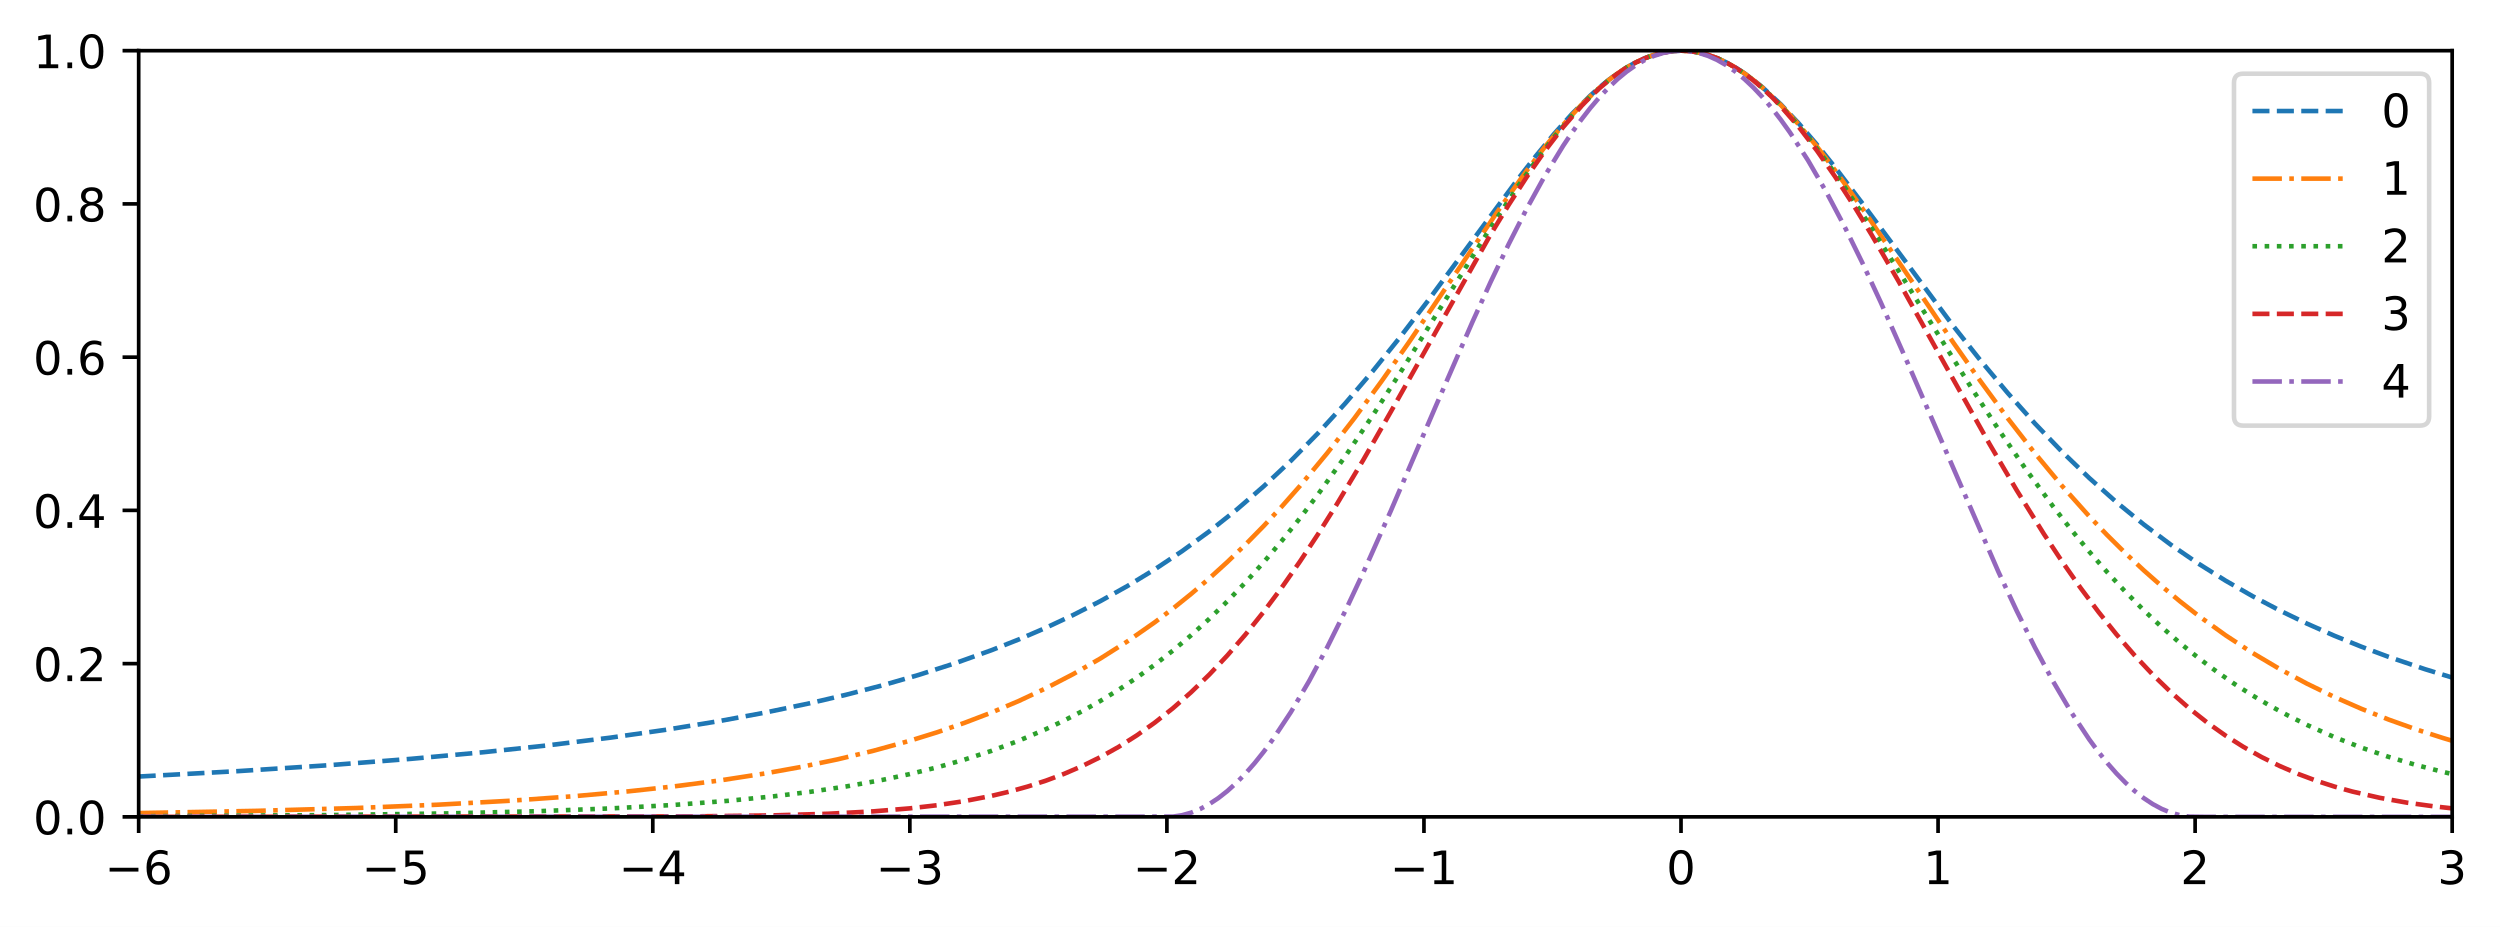
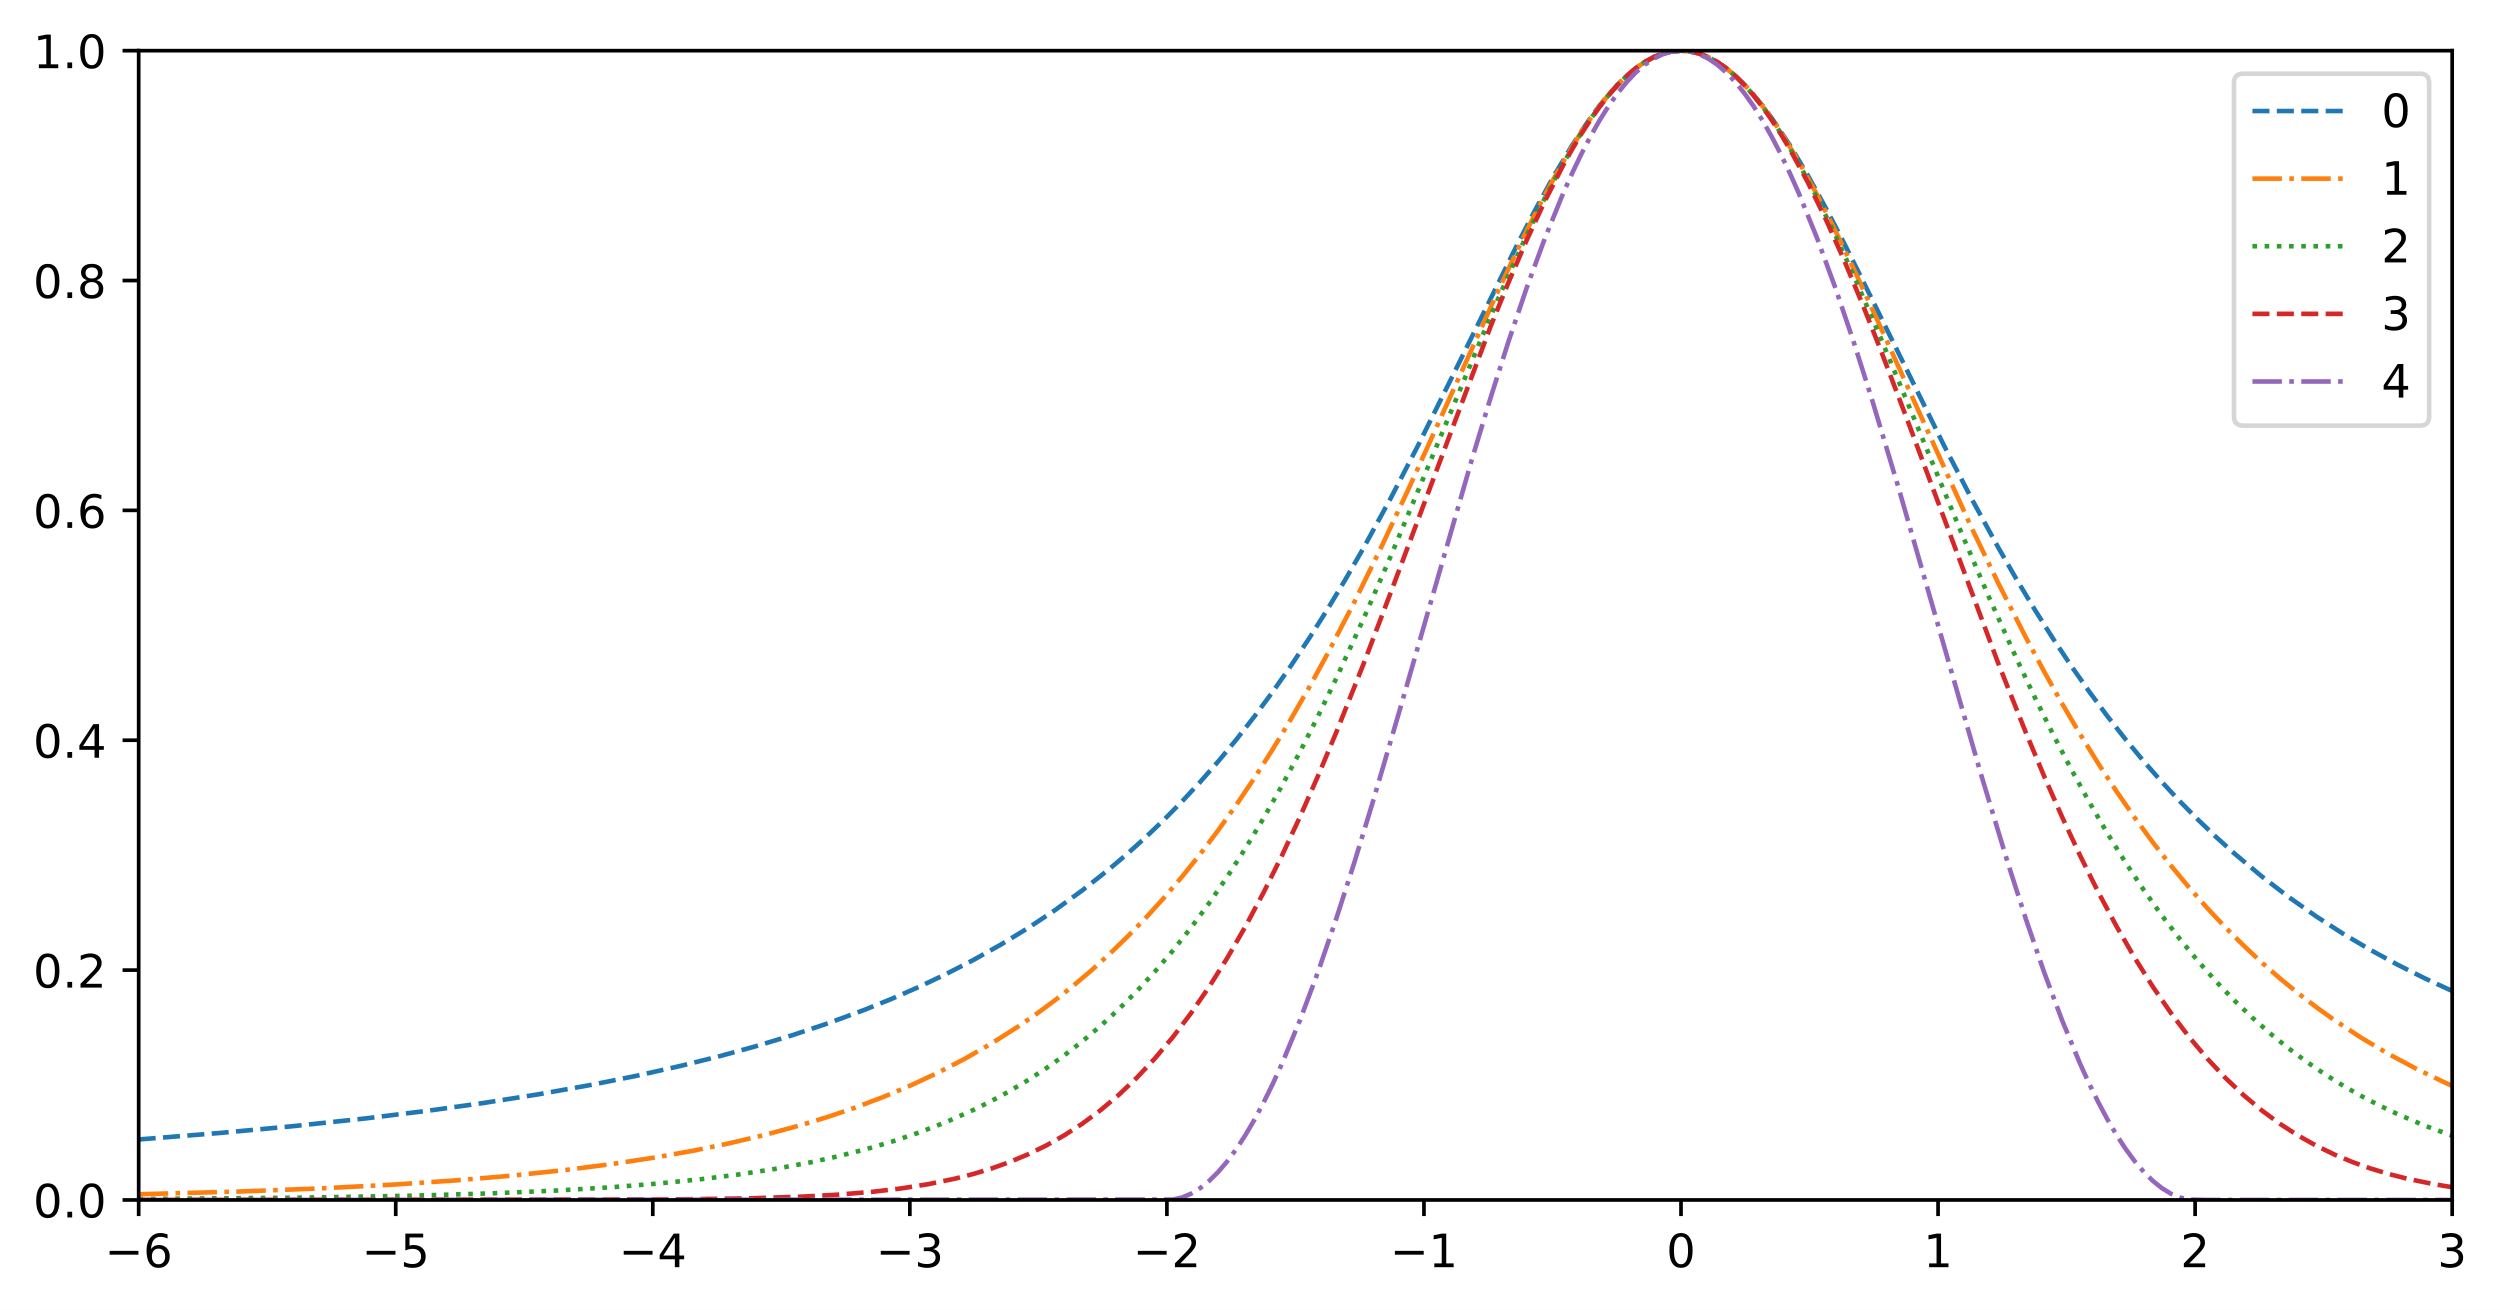
- <svg xmlns="http://www.w3.org/2000/svg" xmlns:xlink="http://www.w3.org/1999/xlink" height="201.197pt" version="1.1" viewBox="0 0 542.684 201.197" width="542.684pt">
+ <svg xmlns="http://www.w3.org/2000/svg" xmlns:xlink="http://www.w3.org/1999/xlink" height="284.357pt" version="1.1" viewBox="0 0 542.684 284.357" width="542.684pt">
  <defs>
    <style type="text/css">
*{stroke-linecap:butt;stroke-linejoin:round;white-space:pre;}
  </style>
  </defs>
  <g id="figure_1">
    <g id="patch_1">
-       <path d="M 0 201.197  L 542.684 201.197  L 542.684 0  L 0 0  z " style="fill:#ffffff;" />
+       <path d="M 0 284.357  L 542.684 284.357  L 542.684 0  L 0 0  z " style="fill:#ffffff;" />
    </g>
    <g id="axes_1">
      <g id="patch_2">
-         <path d="M 30.103 177.319  L 532.303 177.319  L 532.303 10.999  L 30.103 10.999  z " style="fill:#ffffff;" />
+         <path d="M 30.103 260.479  L 532.303 260.479  L 532.303 10.999  L 30.103 10.999  z " style="fill:#ffffff;" />
      </g>
      <g id="matplotlib.axis_1">
        <g id="xtick_1">
          <g id="line2d_1">
            <defs>
-               <path d="M 0 0  L 0 3.5  " id="m396f69a553" style="stroke:#000000;stroke-width:0.8;" />
-             </defs>
-             <g>
-               <use style="stroke:#000000;stroke-width:0.8;" x="30.103" xlink:href="#m396f69a553" y="177.319" />
+               <path d="M 0 0  L 0 3.5  " id="me46e36ac95" style="stroke:#000000;stroke-width:0.8;" />
+             </defs>
+             <g>
+               <use style="stroke:#000000;stroke-width:0.8;" x="30.103" xlink:href="#me46e36ac95" y="260.479" />
            </g>
          </g>
          <g id="text_1">
            <defs>
              <path d="M 10.594 35.5  L 73.188 35.5  L 73.188 27.203  L 10.594 27.203  z " id="DejaVuSans-8722" />
              <path d="M 33.016 40.375  Q 26.375 40.375 22.484 35.828  Q 18.609 31.297 18.609 23.391  Q 18.609 15.531 22.484 10.953  Q 26.375 6.391 33.016 6.391  Q 39.656 6.391 43.531 10.953  Q 47.406 15.531 47.406 23.391  Q 47.406 31.297 43.531 35.828  Q 39.656 40.375 33.016 40.375  z M 52.594 71.297  L 52.594 62.312  Q 48.875 64.062 45.094 64.984  Q 41.312 65.922 37.594 65.922  Q 27.828 65.922 22.672 59.328  Q 17.531 52.734 16.797 39.406  Q 19.672 43.656 24.016 45.922  Q 28.375 48.188 33.594 48.188  Q 44.578 48.188 50.953 41.516  Q 57.328 34.859 57.328 23.391  Q 57.328 12.156 50.688 5.359  Q 44.047 -1.422 33.016 -1.422  Q 20.359 -1.422 13.672 8.266  Q 6.984 17.969 6.984 36.375  Q 6.984 53.656 15.188 63.938  Q 23.391 74.219 37.203 74.219  Q 40.922 74.219 44.703 73.484  Q 48.484 72.75 52.594 71.297  z " id="DejaVuSans-54" />
            </defs>
-             <g transform="translate(22.73203 191.9177)scale(0.1 -0.1)">
+             <g transform="translate(22.73203 275.0777)scale(0.1 -0.1)">
              <use xlink:href="#DejaVuSans-8722" />
              <use x="83.789" xlink:href="#DejaVuSans-54" />
            </g>
          </g>
        </g>
        <g id="xtick_2">
          <g id="line2d_2">
            <g>
-               <use style="stroke:#000000;stroke-width:0.8;" x="85.903" xlink:href="#m396f69a553" y="177.319" />
+               <use style="stroke:#000000;stroke-width:0.8;" x="85.903" xlink:href="#me46e36ac95" y="260.479" />
            </g>
          </g>
          <g id="text_2">
            <defs>
              <path d="M 10.797 72.906  L 49.516 72.906  L 49.516 64.594  L 19.828 64.594  L 19.828 46.734  Q 21.969 47.469 24.109 47.828  Q 26.266 48.188 28.422 48.188  Q 40.625 48.188 47.75 41.5  Q 54.891 34.812 54.891 23.391  Q 54.891 11.625 47.562 5.094  Q 40.234 -1.422 26.906 -1.422  Q 22.312 -1.422 17.547 -0.641  Q 12.797 0.141 7.719 1.703  L 7.719 11.625  Q 12.109 9.234 16.797 8.062  Q 21.484 6.891 26.703 6.891  Q 35.156 6.891 40.078 11.328  Q 45.016 15.766 45.016 23.391  Q 45.016 31 40.078 35.438  Q 35.156 39.891 26.703 39.891  Q 22.75 39.891 18.812 39.016  Q 14.891 38.141 10.797 36.281  z " id="DejaVuSans-53" />
            </defs>
-             <g transform="translate(78.53203 191.9177)scale(0.1 -0.1)">
+             <g transform="translate(78.53203 275.0777)scale(0.1 -0.1)">
              <use xlink:href="#DejaVuSans-8722" />
              <use x="83.789" xlink:href="#DejaVuSans-53" />
            </g>
          </g>
        </g>
        <g id="xtick_3">
          <g id="line2d_3">
            <g>
-               <use style="stroke:#000000;stroke-width:0.8;" x="141.703" xlink:href="#m396f69a553" y="177.319" />
+               <use style="stroke:#000000;stroke-width:0.8;" x="141.703" xlink:href="#me46e36ac95" y="260.479" />
            </g>
          </g>
          <g id="text_3">
            <defs>
              <path d="M 37.797 64.312  L 12.891 25.391  L 37.797 25.391  z M 35.203 72.906  L 47.609 72.906  L 47.609 25.391  L 58.016 25.391  L 58.016 17.188  L 47.609 17.188  L 47.609 0  L 37.797 0  L 37.797 17.188  L 4.891 17.188  L 4.891 26.703  z " id="DejaVuSans-52" />
            </defs>
-             <g transform="translate(134.332 191.9177)scale(0.1 -0.1)">
+             <g transform="translate(134.332 275.0777)scale(0.1 -0.1)">
              <use xlink:href="#DejaVuSans-8722" />
              <use x="83.789" xlink:href="#DejaVuSans-52" />
            </g>
          </g>
        </g>
        <g id="xtick_4">
          <g id="line2d_4">
            <g>
-               <use style="stroke:#000000;stroke-width:0.8;" x="197.503" xlink:href="#m396f69a553" y="177.319" />
+               <use style="stroke:#000000;stroke-width:0.8;" x="197.503" xlink:href="#me46e36ac95" y="260.479" />
            </g>
          </g>
          <g id="text_4">
            <defs>
              <path d="M 40.578 39.312  Q 47.656 37.797 51.625 33  Q 55.609 28.219 55.609 21.188  Q 55.609 10.406 48.188 4.484  Q 40.766 -1.422 27.094 -1.422  Q 22.516 -1.422 17.656 -0.516  Q 12.797 0.391 7.625 2.203  L 7.625 11.719  Q 11.719 9.328 16.594 8.109  Q 21.484 6.891 26.812 6.891  Q 36.078 6.891 40.938 10.547  Q 45.797 14.203 45.797 21.188  Q 45.797 27.641 41.281 31.266  Q 36.766 34.906 28.719 34.906  L 20.219 34.906  L 20.219 43.016  L 29.109 43.016  Q 36.375 43.016 40.234 45.922  Q 44.094 48.828 44.094 54.297  Q 44.094 59.906 40.109 62.906  Q 36.141 65.922 28.719 65.922  Q 24.656 65.922 20.016 65.031  Q 15.375 64.156 9.812 62.312  L 9.812 71.094  Q 15.438 72.656 20.344 73.438  Q 25.25 74.219 29.594 74.219  Q 40.828 74.219 47.359 69.109  Q 53.906 64.016 53.906 55.328  Q 53.906 49.266 50.438 45.094  Q 46.969 40.922 40.578 39.312  z " id="DejaVuSans-51" />
            </defs>
-             <g transform="translate(190.132 191.9177)scale(0.1 -0.1)">
+             <g transform="translate(190.132 275.0777)scale(0.1 -0.1)">
              <use xlink:href="#DejaVuSans-8722" />
              <use x="83.789" xlink:href="#DejaVuSans-51" />
            </g>
          </g>
        </g>
        <g id="xtick_5">
          <g id="line2d_5">
            <g>
-               <use style="stroke:#000000;stroke-width:0.8;" x="253.303" xlink:href="#m396f69a553" y="177.319" />
+               <use style="stroke:#000000;stroke-width:0.8;" x="253.303" xlink:href="#me46e36ac95" y="260.479" />
            </g>
          </g>
          <g id="text_5">
            <defs>
              <path d="M 19.188 8.297  L 53.609 8.297  L 53.609 0  L 7.328 0  L 7.328 8.297  Q 12.938 14.109 22.625 23.891  Q 32.328 33.688 34.812 36.531  Q 39.547 41.844 41.422 45.531  Q 43.312 49.219 43.312 52.781  Q 43.312 58.594 39.234 62.25  Q 35.156 65.922 28.609 65.922  Q 23.969 65.922 18.812 64.312  Q 13.672 62.703 7.812 59.422  L 7.812 69.391  Q 13.766 71.781 18.938 73  Q 24.125 74.219 28.422 74.219  Q 39.75 74.219 46.484 68.547  Q 53.219 62.891 53.219 53.422  Q 53.219 48.922 51.531 44.891  Q 49.859 40.875 45.406 35.406  Q 44.188 33.984 37.641 27.219  Q 31.109 20.453 19.188 8.297  z " id="DejaVuSans-50" />
            </defs>
-             <g transform="translate(245.932 191.9177)scale(0.1 -0.1)">
+             <g transform="translate(245.932 275.0777)scale(0.1 -0.1)">
              <use xlink:href="#DejaVuSans-8722" />
              <use x="83.789" xlink:href="#DejaVuSans-50" />
            </g>
          </g>
        </g>
        <g id="xtick_6">
          <g id="line2d_6">
            <g>
-               <use style="stroke:#000000;stroke-width:0.8;" x="309.103" xlink:href="#m396f69a553" y="177.319" />
+               <use style="stroke:#000000;stroke-width:0.8;" x="309.103" xlink:href="#me46e36ac95" y="260.479" />
            </g>
          </g>
          <g id="text_6">
            <defs>
              <path d="M 12.406 8.297  L 28.516 8.297  L 28.516 63.922  L 10.984 60.406  L 10.984 69.391  L 28.422 72.906  L 38.281 72.906  L 38.281 8.297  L 54.391 8.297  L 54.391 0  L 12.406 0  z " id="DejaVuSans-49" />
            </defs>
-             <g transform="translate(301.732 191.9177)scale(0.1 -0.1)">
+             <g transform="translate(301.732 275.0777)scale(0.1 -0.1)">
              <use xlink:href="#DejaVuSans-8722" />
              <use x="83.789" xlink:href="#DejaVuSans-49" />
            </g>
          </g>
        </g>
        <g id="xtick_7">
          <g id="line2d_7">
            <g>
-               <use style="stroke:#000000;stroke-width:0.8;" x="364.903" xlink:href="#m396f69a553" y="177.319" />
+               <use style="stroke:#000000;stroke-width:0.8;" x="364.903" xlink:href="#me46e36ac95" y="260.479" />
            </g>
          </g>
          <g id="text_7">
            <defs>
              <path d="M 31.781 66.406  Q 24.172 66.406 20.328 58.906  Q 16.5 51.422 16.5 36.375  Q 16.5 21.391 20.328 13.891  Q 24.172 6.391 31.781 6.391  Q 39.453 6.391 43.281 13.891  Q 47.125 21.391 47.125 36.375  Q 47.125 51.422 43.281 58.906  Q 39.453 66.406 31.781 66.406  z M 31.781 74.219  Q 44.047 74.219 50.516 64.516  Q 56.984 54.828 56.984 36.375  Q 56.984 17.969 50.516 8.266  Q 44.047 -1.422 31.781 -1.422  Q 19.531 -1.422 13.062 8.266  Q 6.594 17.969 6.594 36.375  Q 6.594 54.828 13.062 64.516  Q 19.531 74.219 31.781 74.219  z " id="DejaVuSans-48" />
            </defs>
-             <g transform="translate(361.7219 191.9177)scale(0.1 -0.1)">
+             <g transform="translate(361.7219 275.0777)scale(0.1 -0.1)">
              <use xlink:href="#DejaVuSans-48" />
            </g>
          </g>
        </g>
        <g id="xtick_8">
          <g id="line2d_8">
            <g>
-               <use style="stroke:#000000;stroke-width:0.8;" x="420.703" xlink:href="#m396f69a553" y="177.319" />
+               <use style="stroke:#000000;stroke-width:0.8;" x="420.703" xlink:href="#me46e36ac95" y="260.479" />
            </g>
          </g>
          <g id="text_8">
-             <g transform="translate(417.5219 191.9177)scale(0.1 -0.1)">
+             <g transform="translate(417.5219 275.0777)scale(0.1 -0.1)">
              <use xlink:href="#DejaVuSans-49" />
            </g>
          </g>
        </g>
        <g id="xtick_9">
          <g id="line2d_9">
            <g>
-               <use style="stroke:#000000;stroke-width:0.8;" x="476.503" xlink:href="#m396f69a553" y="177.319" />
+               <use style="stroke:#000000;stroke-width:0.8;" x="476.503" xlink:href="#me46e36ac95" y="260.479" />
            </g>
          </g>
          <g id="text_9">
-             <g transform="translate(473.3219 191.9177)scale(0.1 -0.1)">
+             <g transform="translate(473.3219 275.0777)scale(0.1 -0.1)">
              <use xlink:href="#DejaVuSans-50" />
            </g>
          </g>
        </g>
        <g id="xtick_10">
          <g id="line2d_10">
            <g>
-               <use style="stroke:#000000;stroke-width:0.8;" x="532.303" xlink:href="#m396f69a553" y="177.319" />
+               <use style="stroke:#000000;stroke-width:0.8;" x="532.303" xlink:href="#me46e36ac95" y="260.479" />
            </g>
          </g>
          <g id="text_10">
-             <g transform="translate(529.1219 191.9177)scale(0.1 -0.1)">
+             <g transform="translate(529.1219 275.0777)scale(0.1 -0.1)">
              <use xlink:href="#DejaVuSans-51" />
            </g>
          </g>
        </g>
      </g>
      <g id="matplotlib.axis_2">
        <g id="ytick_1">
          <g id="line2d_11">
            <defs>
-               <path d="M 0 0  L -3.5 0  " id="m77ef269c79" style="stroke:#000000;stroke-width:0.8;" />
-             </defs>
-             <g>
-               <use style="stroke:#000000;stroke-width:0.8;" x="30.103" xlink:href="#m77ef269c79" y="177.319" />
+               <path d="M 0 0  L -3.5 0  " id="m35dfa12b60" style="stroke:#000000;stroke-width:0.8;" />
+             </defs>
+             <g>
+               <use style="stroke:#000000;stroke-width:0.8;" x="30.103" xlink:href="#m35dfa12b60" y="260.479" />
            </g>
          </g>
          <g id="text_11">
            <defs>
              <path d="M 10.688 12.406  L 21 12.406  L 21 0  L 10.688 0  z " id="DejaVuSans-46" />
            </defs>
-             <g transform="translate(7.2 181.1184)scale(0.1 -0.1)">
+             <g transform="translate(7.2 264.2784)scale(0.1 -0.1)">
              <use xlink:href="#DejaVuSans-48" />
              <use x="63.623" xlink:href="#DejaVuSans-46" />
              <use x="95.41" xlink:href="#DejaVuSans-48" />
            </g>
          </g>
        </g>
        <g id="ytick_2">
          <g id="line2d_12">
            <g>
-               <use style="stroke:#000000;stroke-width:0.8;" x="30.103" xlink:href="#m77ef269c79" y="144.055" />
+               <use style="stroke:#000000;stroke-width:0.8;" x="30.103" xlink:href="#m35dfa12b60" y="210.583" />
            </g>
          </g>
          <g id="text_12">
-             <g transform="translate(7.2 147.8544)scale(0.1 -0.1)">
+             <g transform="translate(7.2 214.3824)scale(0.1 -0.1)">
              <use xlink:href="#DejaVuSans-48" />
              <use x="63.623" xlink:href="#DejaVuSans-46" />
              <use x="95.41" xlink:href="#DejaVuSans-50" />
            </g>
          </g>
        </g>
        <g id="ytick_3">
          <g id="line2d_13">
            <g>
-               <use style="stroke:#000000;stroke-width:0.8;" x="30.103" xlink:href="#m77ef269c79" y="110.791" />
+               <use style="stroke:#000000;stroke-width:0.8;" x="30.103" xlink:href="#m35dfa12b60" y="160.687" />
            </g>
          </g>
          <g id="text_13">
-             <g transform="translate(7.2 114.5904)scale(0.1 -0.1)">
+             <g transform="translate(7.2 164.4864)scale(0.1 -0.1)">
              <use xlink:href="#DejaVuSans-48" />
              <use x="63.623" xlink:href="#DejaVuSans-46" />
              <use x="95.41" xlink:href="#DejaVuSans-52" />
            </g>
          </g>
        </g>
        <g id="ytick_4">
          <g id="line2d_14">
            <g>
-               <use style="stroke:#000000;stroke-width:0.8;" x="30.103" xlink:href="#m77ef269c79" y="77.527" />
+               <use style="stroke:#000000;stroke-width:0.8;" x="30.103" xlink:href="#m35dfa12b60" y="110.791" />
            </g>
          </g>
          <g id="text_14">
-             <g transform="translate(7.2 81.32644)scale(0.1 -0.1)">
+             <g transform="translate(7.2 114.5904)scale(0.1 -0.1)">
              <use xlink:href="#DejaVuSans-48" />
              <use x="63.623" xlink:href="#DejaVuSans-46" />
              <use x="95.41" xlink:href="#DejaVuSans-54" />
            </g>
          </g>
        </g>
        <g id="ytick_5">
          <g id="line2d_15">
            <g>
-               <use style="stroke:#000000;stroke-width:0.8;" x="30.103" xlink:href="#m77ef269c79" y="44.263" />
+               <use style="stroke:#000000;stroke-width:0.8;" x="30.103" xlink:href="#m35dfa12b60" y="60.895" />
            </g>
          </g>
          <g id="text_15">
            <defs>
              <path d="M 31.781 34.625  Q 24.75 34.625 20.719 30.859  Q 16.703 27.094 16.703 20.516  Q 16.703 13.922 20.719 10.156  Q 24.75 6.391 31.781 6.391  Q 38.812 6.391 42.859 10.172  Q 46.922 13.969 46.922 20.516  Q 46.922 27.094 42.891 30.859  Q 38.875 34.625 31.781 34.625  z M 21.922 38.812  Q 15.578 40.375 12.031 44.719  Q 8.5 49.078 8.5 55.328  Q 8.5 64.062 14.719 69.141  Q 20.953 74.219 31.781 74.219  Q 42.672 74.219 48.875 69.141  Q 55.078 64.062 55.078 55.328  Q 55.078 49.078 51.531 44.719  Q 48 40.375 41.703 38.812  Q 48.828 37.156 52.797 32.312  Q 56.781 27.484 56.781 20.516  Q 56.781 9.906 50.312 4.234  Q 43.844 -1.422 31.781 -1.422  Q 19.734 -1.422 13.25 4.234  Q 6.781 9.906 6.781 20.516  Q 6.781 27.484 10.781 32.312  Q 14.797 37.156 21.922 38.812  z M 18.312 54.391  Q 18.312 48.734 21.844 45.562  Q 25.391 42.391 31.781 42.391  Q 38.141 42.391 41.719 45.562  Q 45.312 48.734 45.312 54.391  Q 45.312 60.062 41.719 63.234  Q 38.141 66.406 31.781 66.406  Q 25.391 66.406 21.844 63.234  Q 18.312 60.062 18.312 54.391  z " id="DejaVuSans-56" />
            </defs>
-             <g transform="translate(7.2 48.06244)scale(0.1 -0.1)">
+             <g transform="translate(7.2 64.69444)scale(0.1 -0.1)">
              <use xlink:href="#DejaVuSans-48" />
              <use x="63.623" xlink:href="#DejaVuSans-46" />
              <use x="95.41" xlink:href="#DejaVuSans-56" />
            </g>
          </g>
        </g>
        <g id="ytick_6">
          <g id="line2d_16">
            <g>
-               <use style="stroke:#000000;stroke-width:0.8;" x="30.103" xlink:href="#m77ef269c79" y="10.999" />
+               <use style="stroke:#000000;stroke-width:0.8;" x="30.103" xlink:href="#m35dfa12b60" y="10.999" />
            </g>
          </g>
          <g id="text_16">
            <g transform="translate(7.2 14.79844)scale(0.1 -0.1)">
              <use xlink:href="#DejaVuSans-49" />
              <use x="63.623" xlink:href="#DejaVuSans-46" />
              <use x="95.41" xlink:href="#DejaVuSans-48" />
            </g>
          </g>
        </g>
      </g>
      <g id="line2d_17">
-         <path clip-path="url(#p6f8ef09518)" d="M 30.103 168.566  L 51.767 167.387  L 71.461 166.102  L 89.185 164.726  L 104.941 163.287  L 118.727 161.821  L 132.513 160.124  L 144.329 158.447  L 156.145 156.525  L 165.993 154.702  L 175.84 152.643  L 183.717 150.8  L 191.595 148.758  L 199.473 146.489  L 207.35 143.963  L 215.228 141.143  L 221.136 138.811  L 227.044 136.272  L 232.953 133.504  L 238.861 130.484  L 244.769 127.186  L 250.677 123.585  L 256.585 119.651  L 262.494 115.356  L 268.402 110.669  L 274.31 105.565  L 280.218 100.02  L 286.127 94.015  L 292.035 87.546  L 297.943 80.622  L 303.851 73.275  L 309.76 65.568  L 317.637 54.913  L 329.454 38.927  L 333.393 33.871  L 337.331 29.094  L 341.27 24.688  L 345.209 20.751  L 347.178 18.987  L 349.148 17.375  L 351.117 15.925  L 353.087 14.647  L 355.056 13.549  L 357.025 12.64  L 358.995 11.926  L 360.964 11.413  L 362.934 11.103  L 364.903 10.999  L 366.873 11.103  L 368.842 11.413  L 370.811 11.926  L 372.781 12.64  L 374.75 13.549  L 376.72 14.647  L 378.689 15.925  L 380.658 17.375  L 382.628 18.987  L 386.567 22.655  L 390.505 26.839  L 394.444 31.442  L 398.383 36.37  L 404.291 44.171  L 423.985 70.742  L 429.894 78.217  L 435.802 85.287  L 441.71 91.91  L 447.618 98.07  L 453.527 103.767  L 459.435 109.016  L 465.343 113.838  L 471.251 118.261  L 477.16 122.312  L 483.068 126.021  L 488.976 129.417  L 494.884 132.526  L 500.793 135.376  L 506.701 137.989  L 512.609 140.388  L 518.517 142.592  L 526.395 145.26  L 532.303 147.079  L 532.303 147.079  " style="fill:none;stroke:#1f77b4;stroke-dasharray:3.7,1.6;stroke-dashoffset:0;" />
+         <path clip-path="url(#p776357a985)" d="M 30.103 247.349  L 47.828 245.928  L 63.583 244.466  L 79.338 242.78  L 93.124 241.082  L 104.941 239.43  L 116.757 237.566  L 128.574 235.453  L 138.421 233.471  L 148.268 231.254  L 156.145 229.287  L 164.023 227.126  L 171.901 224.746  L 179.778 222.118  L 187.656 219.209  L 193.564 216.82  L 199.473 214.234  L 205.381 211.431  L 211.289 208.389  L 217.197 205.082  L 223.105 201.484  L 229.014 197.564  L 234.922 193.29  L 240.83 188.625  L 244.769 185.28  L 248.708 181.732  L 252.647 177.968  L 256.585 173.977  L 260.524 169.744  L 264.463 165.258  L 268.402 160.505  L 272.341 155.472  L 276.28 150.151  L 280.218 144.53  L 284.157 138.603  L 288.096 132.366  L 292.035 125.819  L 295.974 118.968  L 301.882 108.152  L 307.79 96.758  L 315.668 80.903  L 329.454 52.89  L 333.393 45.308  L 337.331 38.141  L 341.27 31.533  L 345.209 25.627  L 347.178 22.981  L 349.148 20.563  L 351.117 18.388  L 353.087 16.47  L 355.056 14.824  L 357.025 13.461  L 358.995 12.39  L 360.964 11.619  L 362.934 11.155  L 364.903 10.999  L 366.873 11.155  L 368.842 11.619  L 370.811 12.39  L 372.781 13.461  L 374.75 14.824  L 376.72 16.47  L 378.689 18.388  L 380.658 20.563  L 382.628 22.981  L 384.597 25.627  L 388.536 31.533  L 392.475 38.141  L 396.414 45.308  L 400.353 52.89  L 406.261 64.758  L 422.016 96.758  L 427.924 108.152  L 433.833 118.968  L 437.771 125.819  L 441.71 132.366  L 445.649 138.603  L 449.588 144.53  L 453.527 150.151  L 457.465 155.472  L 461.404 160.505  L 465.343 165.258  L 469.282 169.744  L 473.221 173.977  L 477.16 177.968  L 481.098 181.732  L 485.037 185.28  L 490.945 190.226  L 496.854 194.756  L 502.762 198.908  L 508.67 202.717  L 514.578 206.215  L 520.487 209.431  L 526.395 212.391  L 532.303 215.119  L 532.303 215.119  " style="fill:none;stroke:#1f77b4;stroke-dasharray:3.7,1.6;stroke-dashoffset:0;" />
      </g>
      <g id="line2d_18">
-         <path clip-path="url(#p6f8ef09518)" d="M 30.103 176.495  L 55.705 176.015  L 77.369 175.396  L 95.094 174.677  L 110.849 173.815  L 124.635 172.833  L 136.451 171.776  L 146.298 170.706  L 156.145 169.431  L 165.993 167.911  L 173.87 166.488  L 181.748 164.85  L 189.625 162.965  L 197.503 160.799  L 203.411 158.965  L 209.32 156.929  L 215.228 154.672  L 221.136 152.17  L 227.044 149.399  L 232.953 146.332  L 238.861 142.942  L 244.769 139.2  L 250.677 135.075  L 254.616 132.098  L 258.555 128.928  L 262.494 125.559  L 266.433 121.982  L 270.371 118.19  L 274.31 114.178  L 278.249 109.942  L 282.188 105.481  L 288.096 98.37  L 294.004 90.776  L 299.913 82.738  L 305.821 74.33  L 315.668 59.795  L 325.515 45.283  L 331.423 37.02  L 335.362 31.864  L 339.301 27.091  L 343.24 22.792  L 347.178 19.051  L 349.148 17.416  L 351.117 15.949  L 353.087 14.66  L 355.056 13.556  L 357.025 12.643  L 358.995 11.927  L 360.964 11.413  L 362.934 11.103  L 364.903 10.999  L 366.873 11.103  L 368.842 11.413  L 370.811 11.927  L 372.781 12.643  L 374.75 13.556  L 376.72 14.66  L 378.689 15.949  L 380.658 17.416  L 382.628 19.051  L 386.567 22.792  L 390.505 27.091  L 394.444 31.864  L 398.383 37.02  L 404.291 45.283  L 412.169 56.861  L 423.985 74.33  L 429.894 82.738  L 435.802 90.776  L 441.71 98.37  L 447.618 105.481  L 453.527 112.088  L 457.465 116.211  L 461.404 120.113  L 465.343 123.797  L 469.282 127.269  L 473.221 130.538  L 477.16 133.61  L 483.068 137.869  L 488.976 141.736  L 494.884 145.24  L 500.793 148.411  L 506.701 151.278  L 512.609 153.866  L 518.517 156.202  L 524.425 158.309  L 530.334 160.209  L 532.303 160.799  L 532.303 160.799  " style="fill:none;stroke:#ff7f0e;stroke-dasharray:6.4,1.6,1,1.6;stroke-dashoffset:0;" />
+         <path clip-path="url(#p776357a985)" d="M 30.103 259.242  L 51.767 258.656  L 69.491 257.974  L 85.247 257.157  L 99.033 256.226  L 110.849 255.223  L 122.665 253.983  L 132.513 252.73  L 142.36 251.235  L 150.237 249.835  L 158.115 248.223  L 165.993 246.367  L 173.87 244.232  L 179.778 242.422  L 185.687 240.411  L 191.595 238.178  L 197.503 235.699  L 203.411 232.947  L 209.32 229.894  L 215.228 226.508  L 221.136 222.755  L 225.075 220.032  L 229.014 217.117  L 232.953 213.999  L 236.891 210.666  L 240.83 207.104  L 244.769 203.3  L 248.708 199.242  L 252.647 194.915  L 256.585 190.307  L 260.524 185.404  L 264.463 180.195  L 268.402 174.669  L 272.341 168.817  L 276.28 162.632  L 280.218 156.11  L 284.157 149.25  L 288.096 142.056  L 294.004 130.664  L 299.913 118.608  L 305.821 105.995  L 313.698 88.593  L 325.515 62.425  L 331.423 50.03  L 335.362 42.296  L 339.301 35.138  L 343.24 28.688  L 345.209 25.77  L 347.178 23.077  L 349.148 20.624  L 351.117 18.424  L 353.087 16.49  L 355.056 14.834  L 357.025 13.465  L 358.995 12.391  L 360.964 11.619  L 362.934 11.155  L 364.903 10.999  L 366.873 11.155  L 368.842 11.619  L 370.811 12.391  L 372.781 13.465  L 374.75 14.834  L 376.72 16.49  L 378.689 18.424  L 380.658 20.624  L 382.628 23.077  L 384.597 25.77  L 386.567 28.688  L 390.505 35.138  L 394.444 42.296  L 398.383 50.03  L 402.322 58.209  L 408.23 71.035  L 427.924 114.459  L 433.833 126.715  L 439.741 138.337  L 443.68 145.694  L 447.618 152.722  L 451.557 159.413  L 455.496 165.767  L 459.435 171.785  L 463.374 177.473  L 467.313 182.839  L 471.251 187.893  L 475.19 192.647  L 479.129 197.113  L 483.068 201.304  L 487.007 205.233  L 490.945 208.914  L 494.884 212.36  L 498.823 215.584  L 502.762 218.599  L 506.701 221.417  L 512.609 225.3  L 518.517 228.804  L 524.425 231.965  L 530.334 234.813  L 532.303 235.699  L 532.303 235.699  " style="fill:none;stroke:#ff7f0e;stroke-dasharray:6.4,1.6,1,1.6;stroke-dashoffset:0;" />
      </g>
      <g id="line2d_19">
-         <path clip-path="url(#p6f8ef09518)" d="M 30.103 177.182  L 71.461 176.928  L 97.063 176.571  L 116.757 176.089  L 132.513 175.488  L 146.298 174.728  L 158.115 173.833  L 167.962 172.858  L 175.84 171.889  L 183.717 170.713  L 191.595 169.289  L 197.503 168.028  L 203.411 166.577  L 209.32 164.907  L 215.228 162.991  L 221.136 160.794  L 227.044 158.282  L 230.983 156.413  L 234.922 154.375  L 238.861 152.155  L 242.8 149.742  L 246.738 147.122  L 250.677 144.284  L 254.616 141.214  L 258.555 137.902  L 262.494 134.337  L 266.433 130.509  L 270.371 126.412  L 274.31 122.041  L 278.249 117.394  L 282.188 112.474  L 286.127 107.285  L 292.035 99.025  L 297.943 90.253  L 303.851 81.064  L 313.698 65.21  L 323.545 49.455  L 329.454 40.514  L 333.393 34.935  L 337.331 29.758  L 341.27 25.068  L 345.209 20.943  L 347.178 19.116  L 349.148 17.457  L 351.117 15.974  L 353.087 14.673  L 355.056 13.562  L 357.025 12.646  L 358.995 11.928  L 360.964 11.413  L 362.934 11.103  L 364.903 10.999  L 366.873 11.103  L 368.842 11.413  L 370.811 11.928  L 372.781 12.646  L 374.75 13.562  L 376.72 14.673  L 378.689 15.974  L 380.658 17.457  L 382.628 19.116  L 384.597 20.943  L 388.536 25.068  L 392.475 29.758  L 396.414 34.935  L 400.353 40.514  L 406.261 49.455  L 414.138 62.018  L 427.924 84.166  L 433.833 93.229  L 439.741 101.839  L 445.649 109.912  L 449.588 114.968  L 453.527 119.752  L 457.465 124.261  L 461.404 128.495  L 465.343 132.456  L 469.282 136.151  L 473.221 139.589  L 477.16 142.779  L 481.098 145.731  L 485.037 148.459  L 488.976 150.974  L 492.915 153.289  L 496.854 155.416  L 500.793 157.368  L 506.701 159.993  L 512.609 162.291  L 518.517 164.298  L 524.425 166.046  L 530.334 167.567  L 532.303 168.028  L 532.303 168.028  " style="fill:none;stroke:#2ca02c;stroke-dasharray:1,1.65;stroke-dashoffset:0;" />
+         <path clip-path="url(#p776357a985)" d="M 30.103 260.273  L 65.553 259.974  L 89.185 259.56  L 106.91 259.04  L 120.696 258.441  L 132.513 257.733  L 142.36 256.96  L 152.207 255.971  L 160.084 254.986  L 167.962 253.788  L 175.84 252.334  L 181.748 251.043  L 187.656 249.553  L 193.564 247.833  L 199.473 245.851  L 205.381 243.569  L 211.289 240.947  L 215.228 238.986  L 219.167 236.84  L 223.105 234.491  L 227.044 231.923  L 230.983 229.12  L 234.922 226.063  L 238.861 222.733  L 242.8 219.114  L 246.738 215.184  L 250.677 210.926  L 254.616 206.322  L 258.555 201.353  L 262.494 196.005  L 266.433 190.264  L 270.371 184.119  L 274.31 177.562  L 278.249 170.592  L 282.188 163.211  L 286.127 155.427  L 290.065 147.259  L 295.974 134.344  L 301.882 120.749  L 309.76 101.892  L 323.545 68.683  L 327.484 59.644  L 331.423 51.019  L 335.362 42.936  L 339.301 35.521  L 343.24 28.895  L 345.209 25.915  L 347.178 23.174  L 349.148 20.685  L 351.117 18.461  L 353.087 16.511  L 355.056 14.844  L 357.025 13.469  L 358.995 12.392  L 360.964 11.62  L 362.934 11.155  L 364.903 10.999  L 366.873 11.155  L 368.842 11.62  L 370.811 12.392  L 372.781 13.469  L 374.75 14.844  L 376.72 16.511  L 378.689 18.461  L 380.658 20.685  L 382.628 23.174  L 384.597 25.915  L 386.567 28.895  L 390.505 35.521  L 394.444 42.936  L 398.383 51.019  L 402.322 59.644  L 408.23 73.321  L 416.108 92.315  L 425.955 116.097  L 431.863 129.88  L 437.771 143.038  L 441.71 151.39  L 445.649 159.368  L 449.588 166.952  L 453.527 174.129  L 457.465 180.892  L 461.404 187.242  L 465.343 193.185  L 469.282 198.728  L 473.221 203.884  L 477.16 208.668  L 481.098 213.097  L 485.037 217.189  L 488.976 220.961  L 492.915 224.433  L 496.854 227.624  L 500.793 230.552  L 504.731 233.235  L 508.67 235.691  L 512.609 237.937  L 516.548 239.989  L 520.487 241.862  L 526.395 244.366  L 532.303 246.543  L 532.303 246.543  " style="fill:none;stroke:#2ca02c;stroke-dasharray:1,1.65;stroke-dashoffset:0;" />
      </g>
      <g id="line2d_20">
-         <path clip-path="url(#p6f8ef09518)" d="M 30.103 177.319  L 150.237 177.218  L 167.962 176.991  L 179.778 176.642  L 189.625 176.121  L 197.503 175.472  L 203.411 174.795  L 209.32 173.909  L 215.228 172.763  L 219.167 171.827  L 223.105 170.732  L 227.044 169.457  L 230.983 167.983  L 234.922 166.287  L 238.861 164.347  L 242.8 162.143  L 246.738 159.652  L 250.677 156.855  L 254.616 153.732  L 258.555 150.268  L 262.494 146.45  L 266.433 142.268  L 270.371 137.717  L 274.31 132.797  L 278.249 127.515  L 282.188 121.883  L 286.127 115.921  L 290.065 109.656  L 295.974 99.768  L 301.882 89.426  L 323.545 50.946  L 327.484 44.489  L 331.423 38.397  L 335.362 32.748  L 339.301 27.616  L 343.24 23.073  L 345.209 21.042  L 347.178 19.182  L 349.148 17.499  L 351.117 15.998  L 353.087 14.687  L 355.056 13.569  L 357.025 12.648  L 358.995 11.929  L 360.964 11.413  L 362.934 11.103  L 364.903 10.999  L 366.873 11.103  L 368.842 11.413  L 370.811 11.929  L 372.781 12.648  L 374.75 13.569  L 376.72 14.687  L 378.689 15.998  L 380.658 17.499  L 382.628 19.182  L 384.597 21.042  L 386.567 23.073  L 390.505 27.616  L 394.444 32.748  L 398.383 38.397  L 402.322 44.489  L 406.261 50.946  L 412.169 61.137  L 422.016 78.814  L 431.863 96.363  L 437.771 106.421  L 443.68 115.921  L 447.618 121.883  L 451.557 127.515  L 455.496 132.797  L 459.435 137.717  L 463.374 142.268  L 467.313 146.45  L 471.251 150.268  L 475.19 153.732  L 479.129 156.855  L 483.068 159.652  L 487.007 162.143  L 490.945 164.347  L 494.884 166.287  L 498.823 167.983  L 502.762 169.457  L 506.701 170.732  L 510.64 171.827  L 516.548 173.178  L 522.456 174.231  L 528.364 175.041  L 532.303 175.472  L 532.303 175.472  " style="fill:none;stroke:#d62728;stroke-dasharray:3.7,1.6;stroke-dashoffset:0;" />
+         <path clip-path="url(#p776357a985)" d="M 30.103 260.479  L 144.329 260.378  L 162.054 260.142  L 173.87 259.768  L 181.748 259.338  L 189.625 258.683  L 195.534 257.988  L 201.442 257.063  L 207.35 255.846  L 211.289 254.838  L 215.228 253.645  L 219.167 252.242  L 223.105 250.598  L 227.044 248.687  L 230.983 246.475  L 234.922 243.931  L 238.861 241.022  L 242.8 237.715  L 246.738 233.979  L 250.677 229.783  L 254.616 225.099  L 258.555 219.903  L 262.494 214.175  L 266.433 207.902  L 270.371 201.075  L 274.31 193.696  L 278.249 185.773  L 282.188 177.325  L 286.127 168.383  L 290.065 158.985  L 295.974 144.152  L 301.882 128.639  L 323.545 70.919  L 327.484 61.234  L 331.423 52.096  L 335.362 43.622  L 339.301 35.925  L 341.27 32.401  L 343.24 29.11  L 345.209 26.064  L 347.178 23.273  L 349.148 20.748  L 351.117 18.498  L 353.087 16.531  L 355.056 14.854  L 357.025 13.473  L 358.995 12.394  L 360.964 11.62  L 362.934 11.155  L 364.903 10.999  L 366.873 11.155  L 368.842 11.62  L 370.811 12.394  L 372.781 13.473  L 374.75 14.854  L 376.72 16.531  L 378.689 18.498  L 380.658 20.748  L 382.628 23.273  L 384.597 26.064  L 386.567 29.11  L 388.536 32.401  L 392.475 39.669  L 396.414 47.769  L 400.353 56.589  L 404.291 66.016  L 408.23 75.928  L 414.138 91.444  L 433.833 144.152  L 439.741 158.985  L 443.68 168.383  L 447.618 177.325  L 451.557 185.773  L 455.496 193.696  L 459.435 201.075  L 463.374 207.902  L 467.313 214.175  L 471.251 219.903  L 475.19 225.099  L 479.129 229.783  L 483.068 233.979  L 487.007 237.715  L 490.945 241.022  L 494.884 243.931  L 498.823 246.475  L 502.762 248.687  L 506.701 250.598  L 510.64 252.242  L 514.578 253.645  L 518.517 254.838  L 522.456 255.846  L 528.364 257.063  L 532.303 257.708  L 532.303 257.708  " style="fill:none;stroke:#d62728;stroke-dasharray:3.7,1.6;stroke-dashoffset:0;" />
      </g>
      <g id="line2d_21">
-         <path clip-path="url(#p6f8ef09518)" d="M 30.103 177.319  L 254.616 177.262  L 256.585 176.964  L 258.555 176.412  L 260.524 175.607  L 262.494 174.552  L 264.463 173.249  L 266.433 171.704  L 268.402 169.92  L 270.371 167.903  L 272.341 165.66  L 274.31 163.197  L 276.28 160.522  L 280.218 154.569  L 284.157 147.875  L 288.096 140.52  L 292.035 132.596  L 295.974 124.2  L 301.882 110.948  L 311.729 88.018  L 319.607 69.927  L 323.545 61.273  L 327.484 53.024  L 331.423 45.279  L 335.362 38.135  L 339.301 31.678  L 341.27 28.734  L 343.24 25.99  L 345.209 23.455  L 347.178 21.138  L 349.148 19.045  L 351.117 17.183  L 353.087 15.558  L 355.056 14.174  L 357.025 13.036  L 358.995 12.147  L 360.964 11.51  L 362.934 11.127  L 364.903 10.999  L 366.873 11.127  L 368.842 11.51  L 370.811 12.147  L 372.781 13.036  L 374.75 14.174  L 376.72 15.558  L 378.689 17.183  L 380.658 19.045  L 382.628 21.138  L 384.597 23.455  L 386.567 25.99  L 388.536 28.734  L 392.475 34.815  L 396.414 41.626  L 400.353 49.082  L 404.291 57.092  L 408.23 65.556  L 414.138 78.879  L 433.833 124.2  L 437.771 132.596  L 441.71 140.52  L 445.649 147.875  L 449.588 154.569  L 453.527 160.522  L 455.496 163.197  L 457.465 165.66  L 459.435 167.903  L 461.404 169.92  L 463.374 171.704  L 465.343 173.249  L 467.313 174.552  L 469.282 175.607  L 471.251 176.412  L 473.221 176.964  L 475.19 177.262  L 479.129 177.319  L 532.303 177.319  L 532.303 177.319  " style="fill:none;stroke:#9467bd;stroke-dasharray:6.4,1.6,1,1.6;stroke-dashoffset:0;" />
+         <path clip-path="url(#p776357a985)" d="M 30.103 260.479  L 254.616 260.394  L 256.585 259.947  L 258.555 259.119  L 260.524 257.911  L 262.494 256.328  L 264.463 254.374  L 266.433 252.056  L 268.402 249.38  L 270.371 246.355  L 272.341 242.991  L 274.31 239.296  L 276.28 235.284  L 278.249 230.966  L 282.188 221.465  L 286.127 210.912  L 290.065 199.435  L 294.004 187.177  L 297.943 174.286  L 303.851 154.114  L 319.607 99.391  L 323.545 86.411  L 327.484 74.036  L 331.423 62.419  L 335.362 51.702  L 339.301 42.018  L 341.27 37.601  L 343.24 33.485  L 345.209 29.683  L 347.178 26.207  L 349.148 23.068  L 351.117 20.275  L 353.087 17.837  L 355.056 15.761  L 357.025 14.054  L 358.995 12.721  L 360.964 11.765  L 362.934 11.191  L 364.903 10.999  L 366.873 11.191  L 368.842 11.765  L 370.811 12.721  L 372.781 14.054  L 374.75 15.761  L 376.72 17.837  L 378.689 20.275  L 380.658 23.068  L 382.628 26.207  L 384.597 29.683  L 386.567 33.485  L 388.536 37.601  L 390.505 42.018  L 394.444 51.702  L 398.383 62.419  L 402.322 74.036  L 406.261 86.411  L 412.169 106.059  L 420.047 133.434  L 429.894 167.653  L 435.802 187.177  L 439.741 199.435  L 443.68 210.912  L 447.618 221.465  L 451.557 230.966  L 453.527 235.284  L 455.496 239.296  L 457.465 242.991  L 459.435 246.355  L 461.404 249.38  L 463.374 252.056  L 465.343 254.374  L 467.313 256.328  L 469.282 257.911  L 471.251 259.119  L 473.221 259.947  L 475.19 260.394  L 479.129 260.479  L 532.303 260.479  L 532.303 260.479  " style="fill:none;stroke:#9467bd;stroke-dasharray:6.4,1.6,1,1.6;stroke-dashoffset:0;" />
      </g>
      <g id="patch_3">
-         <path d="M 30.103 177.319  L 30.103 10.999  " style="fill:none;stroke:#000000;stroke-linecap:square;stroke-linejoin:miter;stroke-width:0.8;" />
+         <path d="M 30.103 260.479  L 30.103 10.999  " style="fill:none;stroke:#000000;stroke-linecap:square;stroke-linejoin:miter;stroke-width:0.8;" />
      </g>
      <g id="patch_4">
-         <path d="M 532.303 177.319  L 532.303 10.999  " style="fill:none;stroke:#000000;stroke-linecap:square;stroke-linejoin:miter;stroke-width:0.8;" />
+         <path d="M 532.303 260.479  L 532.303 10.999  " style="fill:none;stroke:#000000;stroke-linecap:square;stroke-linejoin:miter;stroke-width:0.8;" />
      </g>
      <g id="patch_5">
-         <path d="M 30.103 177.319  L 532.303 177.319  " style="fill:none;stroke:#000000;stroke-linecap:square;stroke-linejoin:miter;stroke-width:0.8;" />
+         <path d="M 30.103 260.479  L 532.303 260.479  " style="fill:none;stroke:#000000;stroke-linecap:square;stroke-linejoin:miter;stroke-width:0.8;" />
      </g>
      <g id="patch_6">
        <path d="M 30.103 10.999  L 532.303 10.999  " style="fill:none;stroke:#000000;stroke-linecap:square;stroke-linejoin:miter;stroke-width:0.8;" />
      </g>
      <g id="legend_1">
        <g id="patch_7">
          <path d="M 486.941 92.39  L 525.303 92.39  Q 527.303 92.39 527.303 90.39  L 527.303 17.999  Q 527.303 15.999 525.303 15.999  L 486.941 15.999  Q 484.941 15.999 484.941 17.999  L 484.941 90.39  Q 484.941 92.39 486.941 92.39  z " style="fill:#ffffff;opacity:0.8;stroke:#cccccc;stroke-linejoin:miter;" />
        </g>
        <g id="line2d_22">
          <path d="M 488.941 24.098  L 508.941 24.098  " style="fill:none;stroke:#1f77b4;stroke-dasharray:3.7,1.6;stroke-dashoffset:0;" />
        </g>
        <g id="line2d_23" />
        <g id="text_17">
          <g transform="translate(516.9406 27.59766)scale(0.1 -0.1)">
            <use xlink:href="#DejaVuSans-48" />
          </g>
        </g>
        <g id="line2d_24">
          <path d="M 488.941 38.776  L 508.941 38.776  " style="fill:none;stroke:#ff7f0e;stroke-dasharray:6.4,1.6,1,1.6;stroke-dashoffset:0;" />
        </g>
        <g id="line2d_25" />
        <g id="text_18">
          <g transform="translate(516.9406 42.27578)scale(0.1 -0.1)">
            <use xlink:href="#DejaVuSans-49" />
          </g>
        </g>
        <g id="line2d_26">
          <path d="M 488.941 53.454  L 508.941 53.454  " style="fill:none;stroke:#2ca02c;stroke-dasharray:1,1.65;stroke-dashoffset:0;" />
        </g>
        <g id="line2d_27" />
        <g id="text_19">
          <g transform="translate(516.9406 56.95391)scale(0.1 -0.1)">
            <use xlink:href="#DejaVuSans-50" />
          </g>
        </g>
        <g id="line2d_28">
          <path d="M 488.941 68.132  L 508.941 68.132  " style="fill:none;stroke:#d62728;stroke-dasharray:3.7,1.6;stroke-dashoffset:0;" />
        </g>
        <g id="line2d_29" />
        <g id="text_20">
          <g transform="translate(516.9406 71.63203)scale(0.1 -0.1)">
            <use xlink:href="#DejaVuSans-51" />
          </g>
        </g>
        <g id="line2d_30">
          <path d="M 488.941 82.81  L 508.941 82.81  " style="fill:none;stroke:#9467bd;stroke-dasharray:6.4,1.6,1,1.6;stroke-dashoffset:0;" />
        </g>
        <g id="line2d_31" />
        <g id="text_21">
          <g transform="translate(516.9406 86.31016)scale(0.1 -0.1)">
            <use xlink:href="#DejaVuSans-52" />
          </g>
        </g>
      </g>
    </g>
  </g>
  <defs>
-     <clipPath id="p6f8ef09518">
-       <rect height="166.32" width="502.2" x="30.103" y="10.999" />
+     <clipPath id="p776357a985">
+       <rect height="249.48" width="502.2" x="30.103" y="10.999" />
    </clipPath>
  </defs>
</svg>
